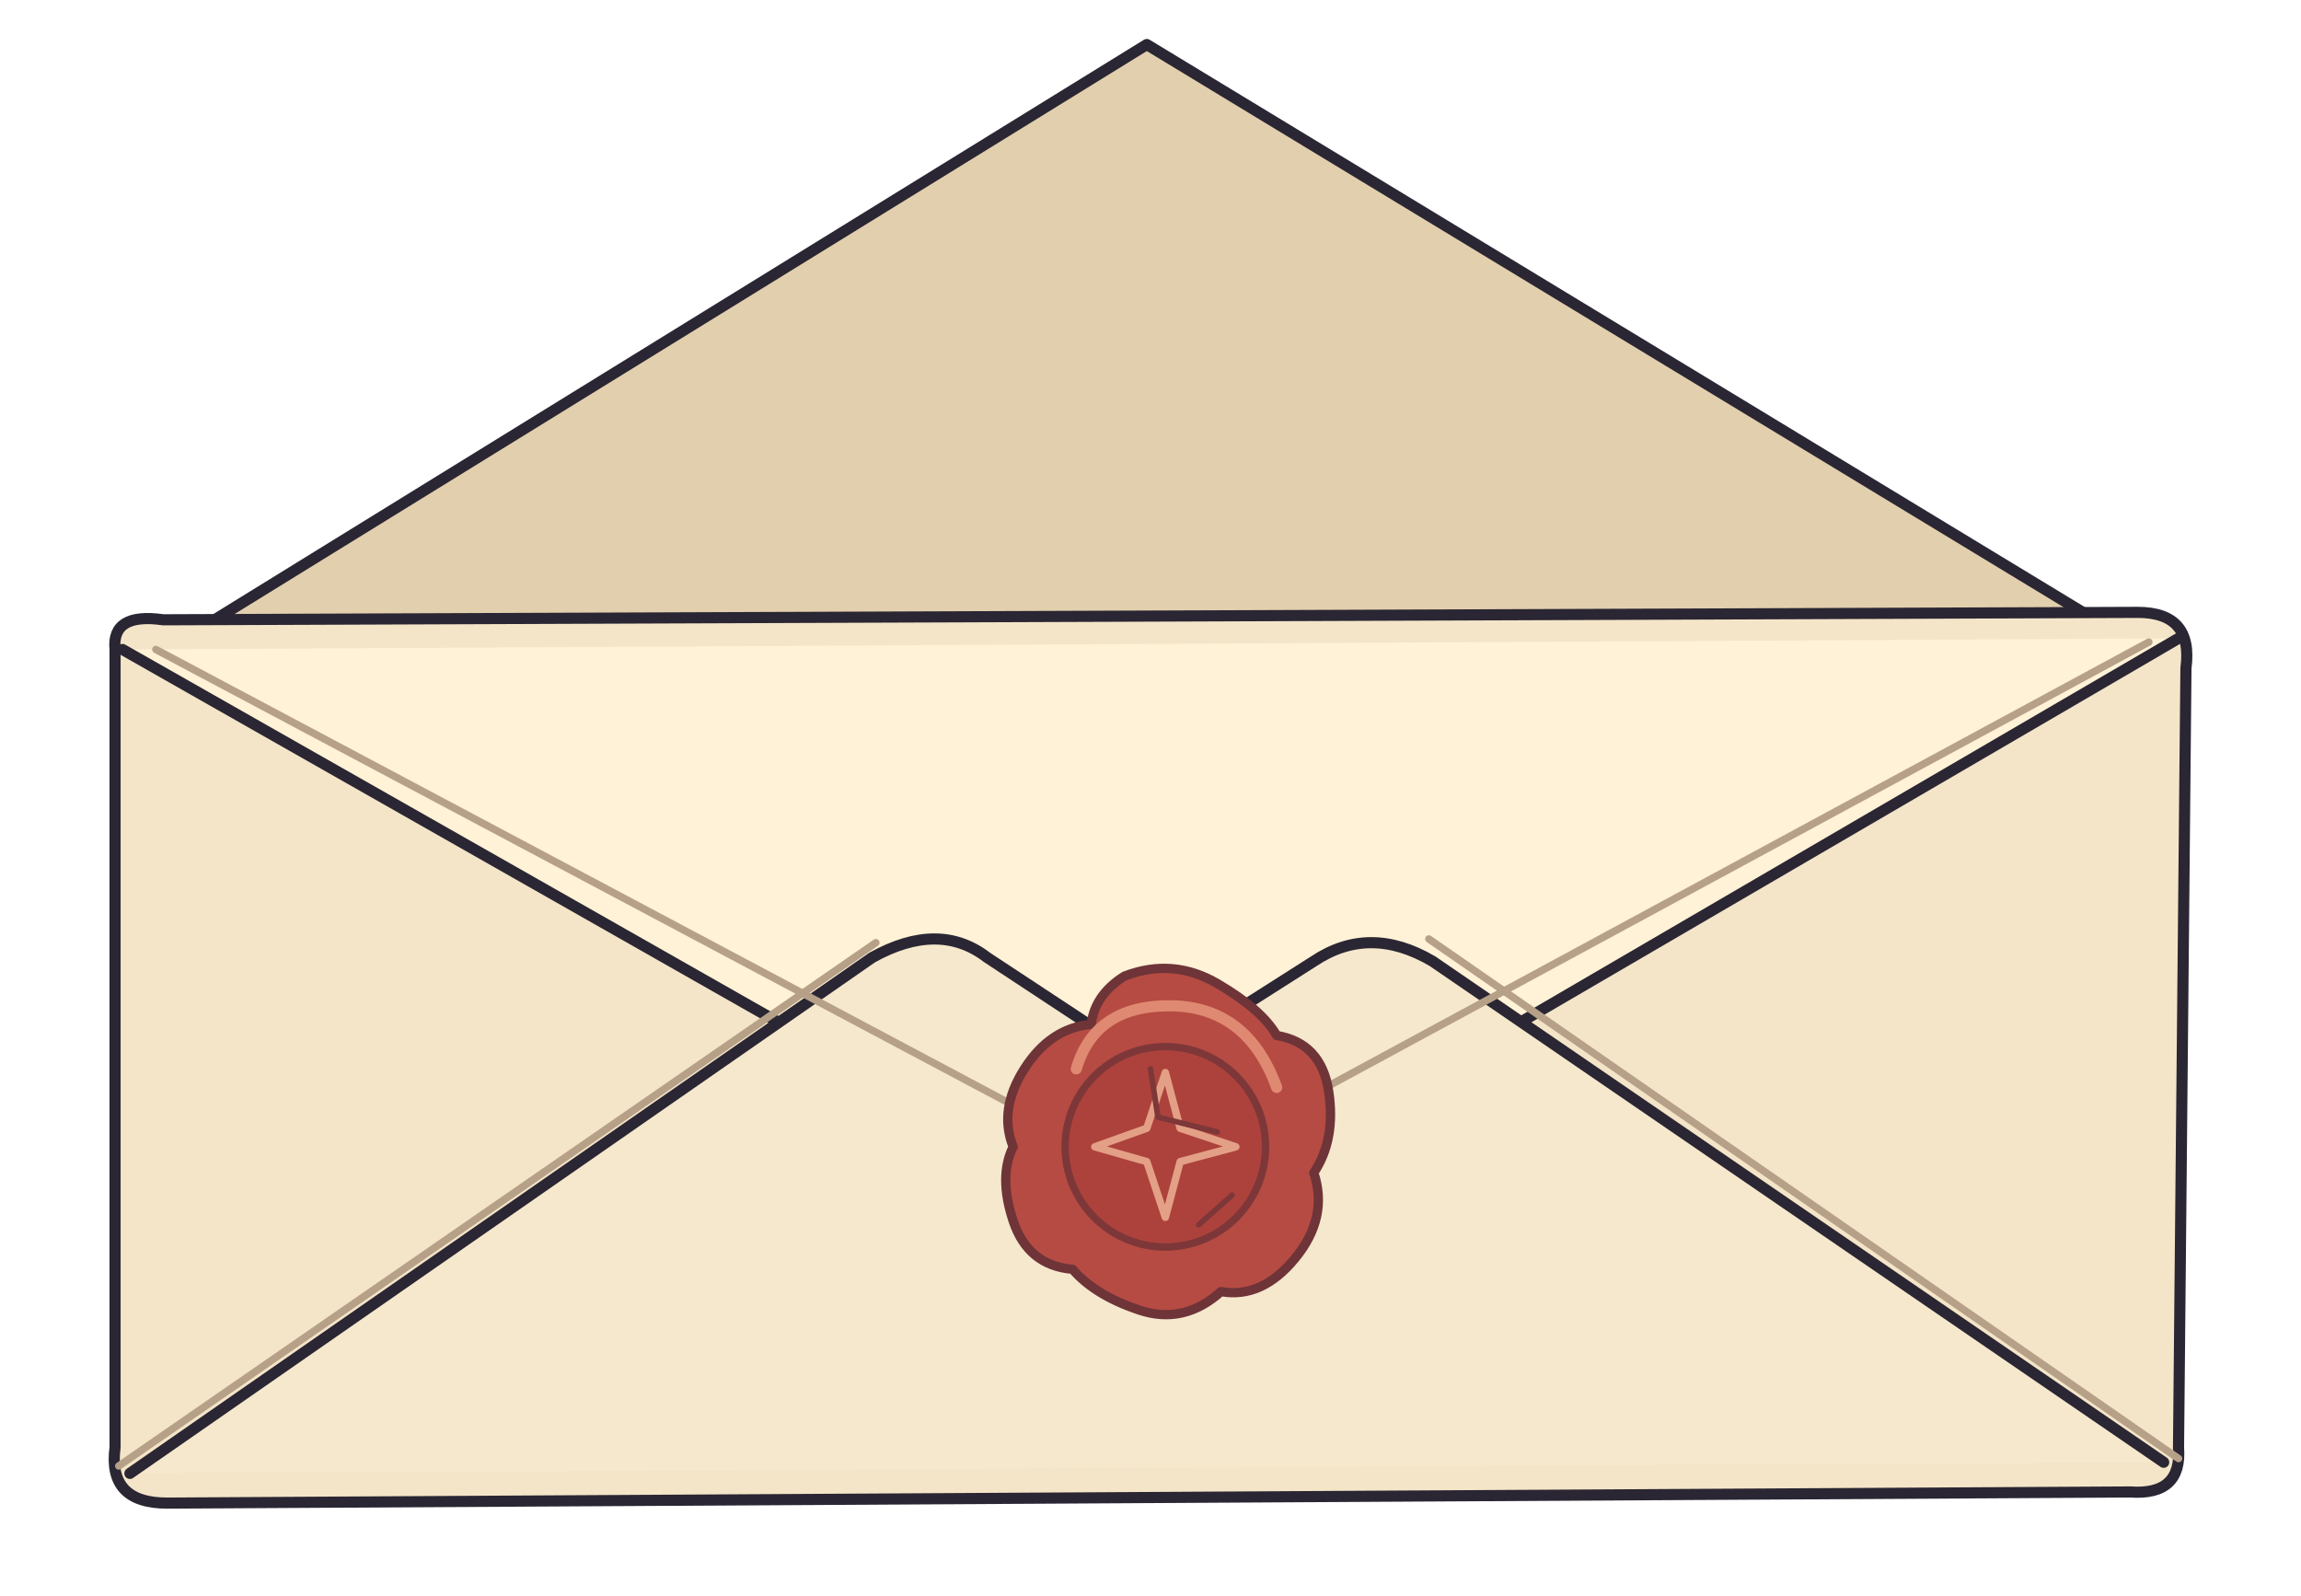
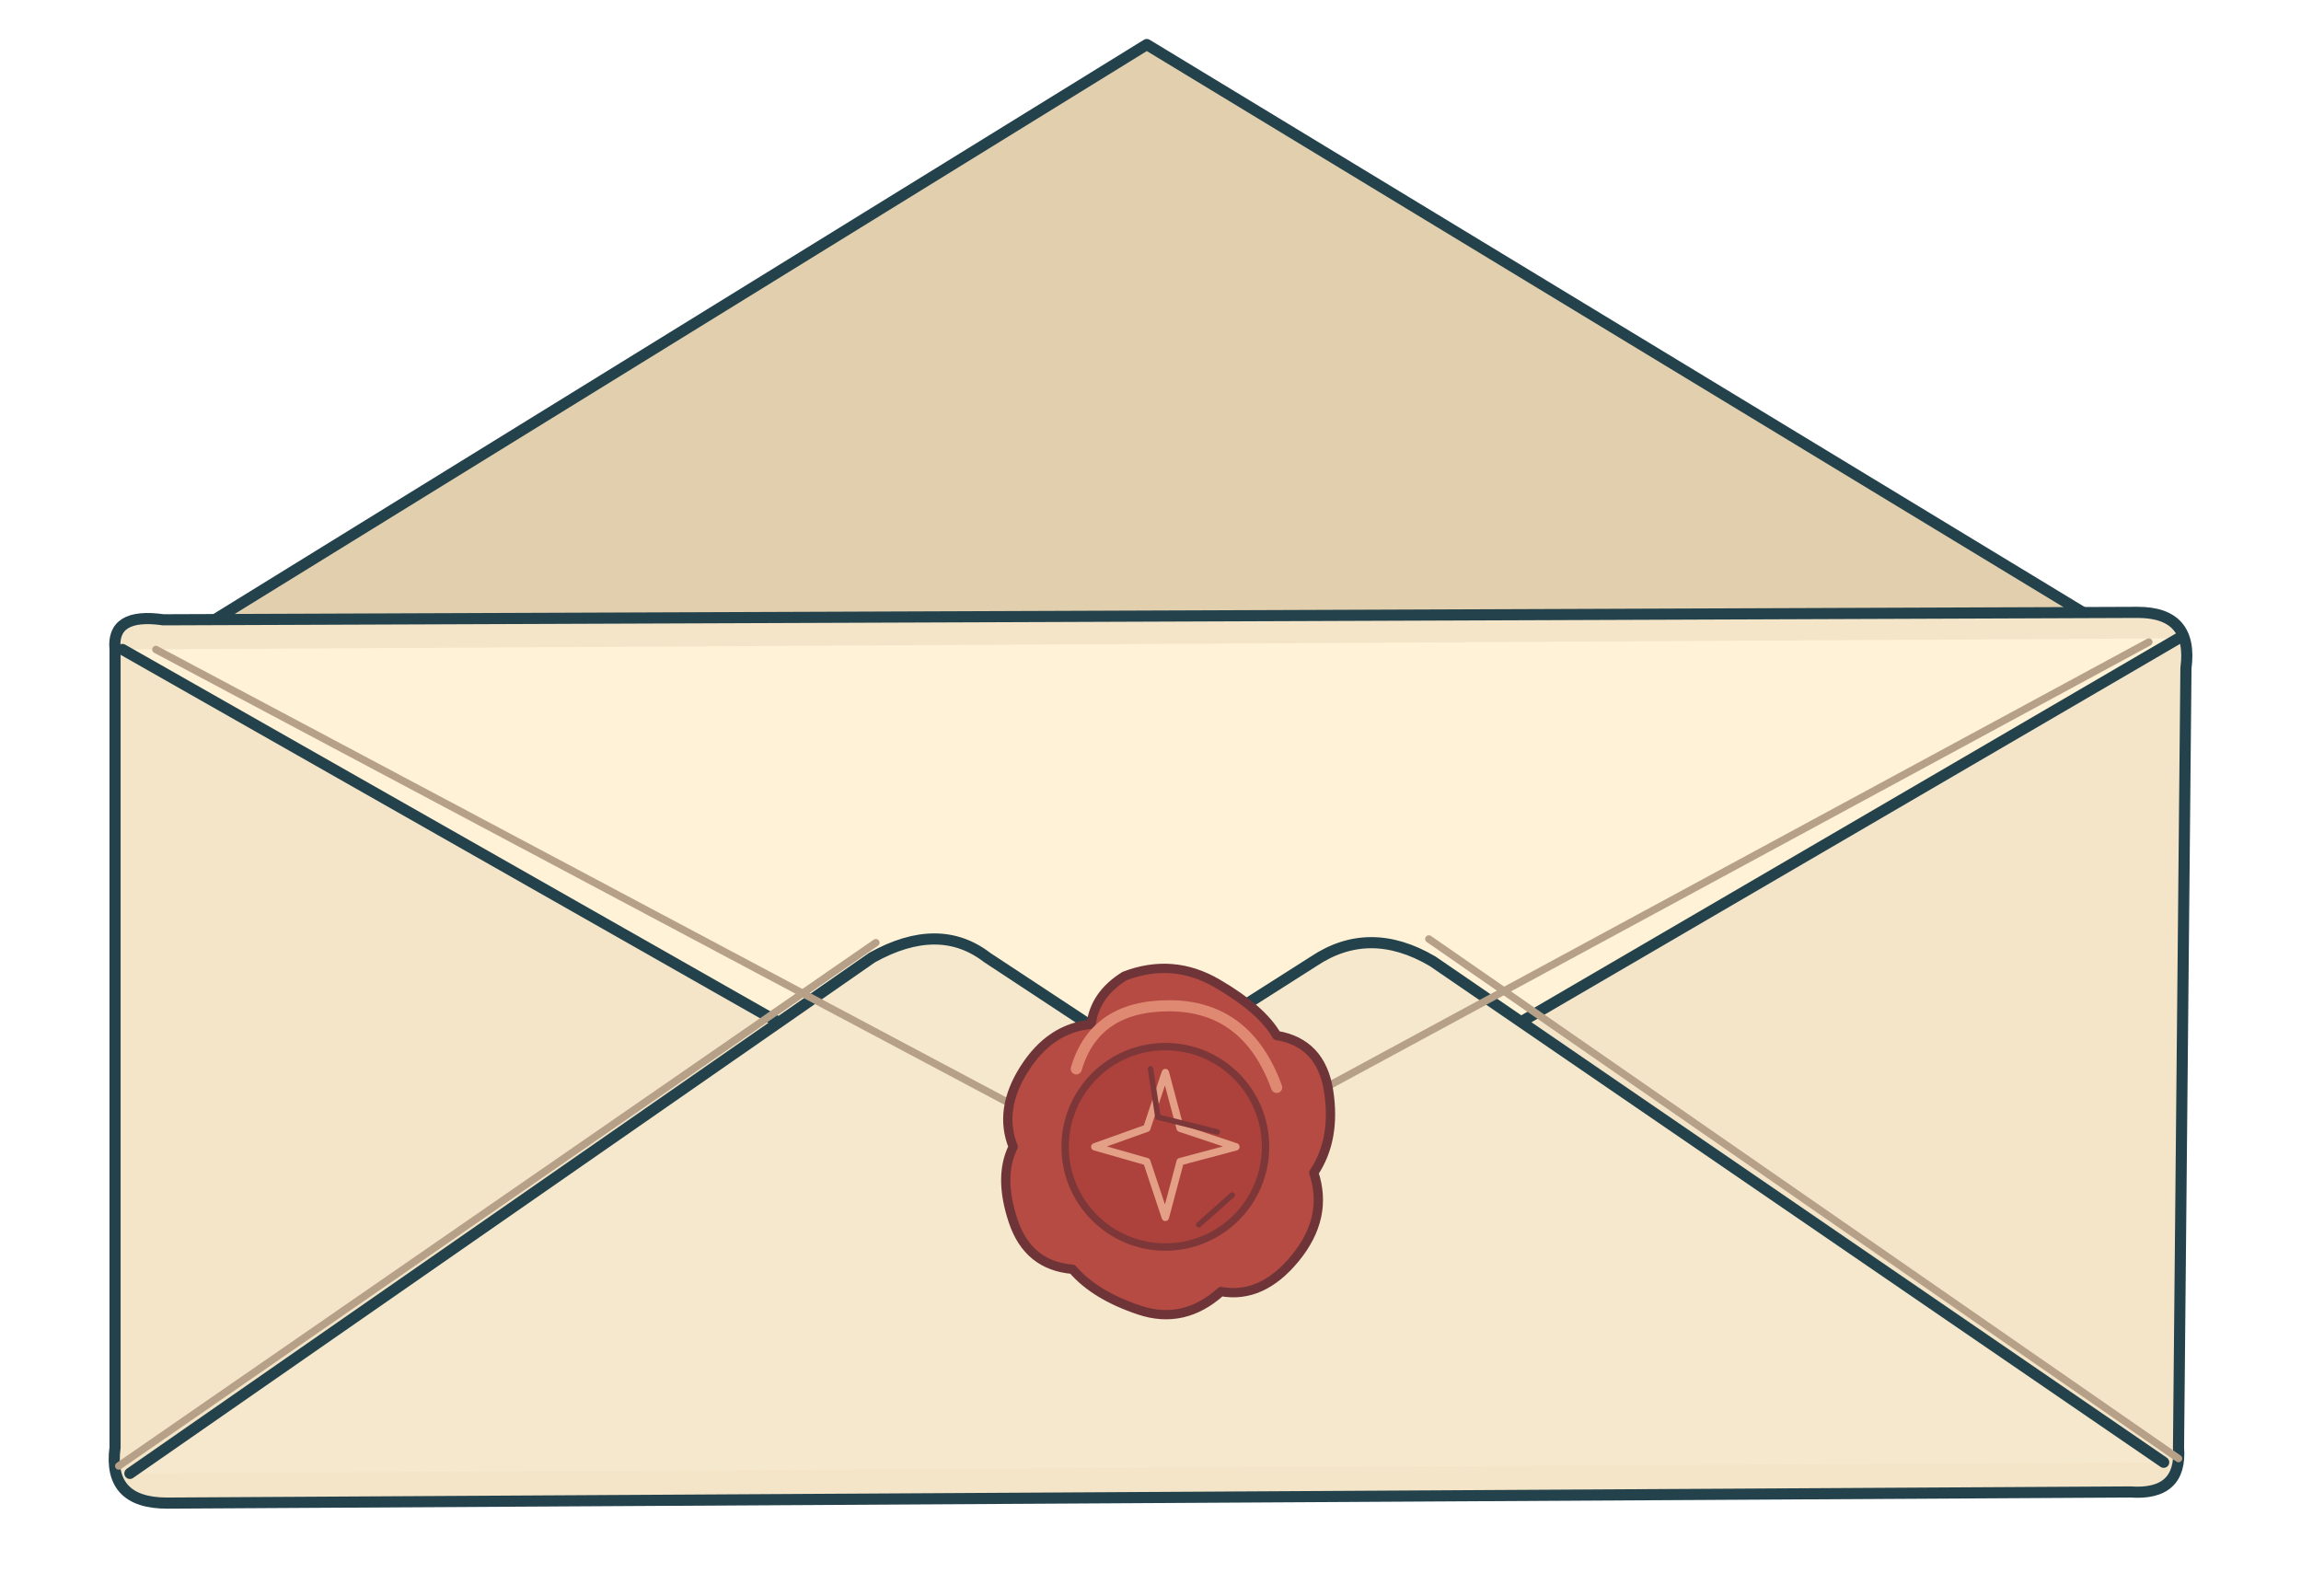
<svg xmlns="http://www.w3.org/2000/svg" width="620" height="430" viewBox="0 0 620 430">
-   <g stroke="#2a2633" stroke-width="3" stroke-linejoin="round" stroke-linecap="round">
+   <g stroke="#23424c" stroke-width="3" stroke-linejoin="round" stroke-linecap="round">
    <path d="M40 178 309 12 581 177 583 395 39 398Z" fill="#e2cfad" />
    <path d="M31 175Q30 165 44 167L576 165Q591 165 589 180L587 390Q588 403 574 402L45 405Q29 405 31 390Z" fill="#f4e5c8" />
    <path d="m33 175 278 158 276-161" fill="#fff2d6" />
    <path d="m32 395 204-141m351 139L385 253" fill="none" stroke="#b6a188" stroke-width="2" />
    <path d="M35 397 235 258q18-10 31 0l44 29 44-28q15-10 32 0l197 135" fill="#f5e8cd" />
    <path d="m42 175 269 143 268-145" fill="none" stroke="#b6a188" stroke-width="2" />
    <path d="M303 263q13-5 25 2t16 14q12 2 14 15t-4 22q4 12-5 23t-20 9q-10 9-22 5t-18-11q-12-1-16-13t0-20q-4-10 3-21t18-12q1-8 9-13Z" fill="#b64b43" stroke="#6e3438" stroke-width="2.5" />
    <path d="M290 288q5-17 25-17 21 0 29 22" fill="none" stroke="#df8972" stroke-width="3" />
    <circle cx="314" cy="309" r="27" fill="#ad423c" stroke="#7e3738" stroke-width="2" />
    <path d="m314 289 4 15 15 5-15 4-4 15-5-15-14-4 14-5Z" fill="none" stroke="#e3a086" stroke-width="2" />
    <path d="m310 288 2 13 16 4m-5 25 9-8" fill="none" stroke="#7e3738" stroke-width="1.5" />
  </g>
</svg>
